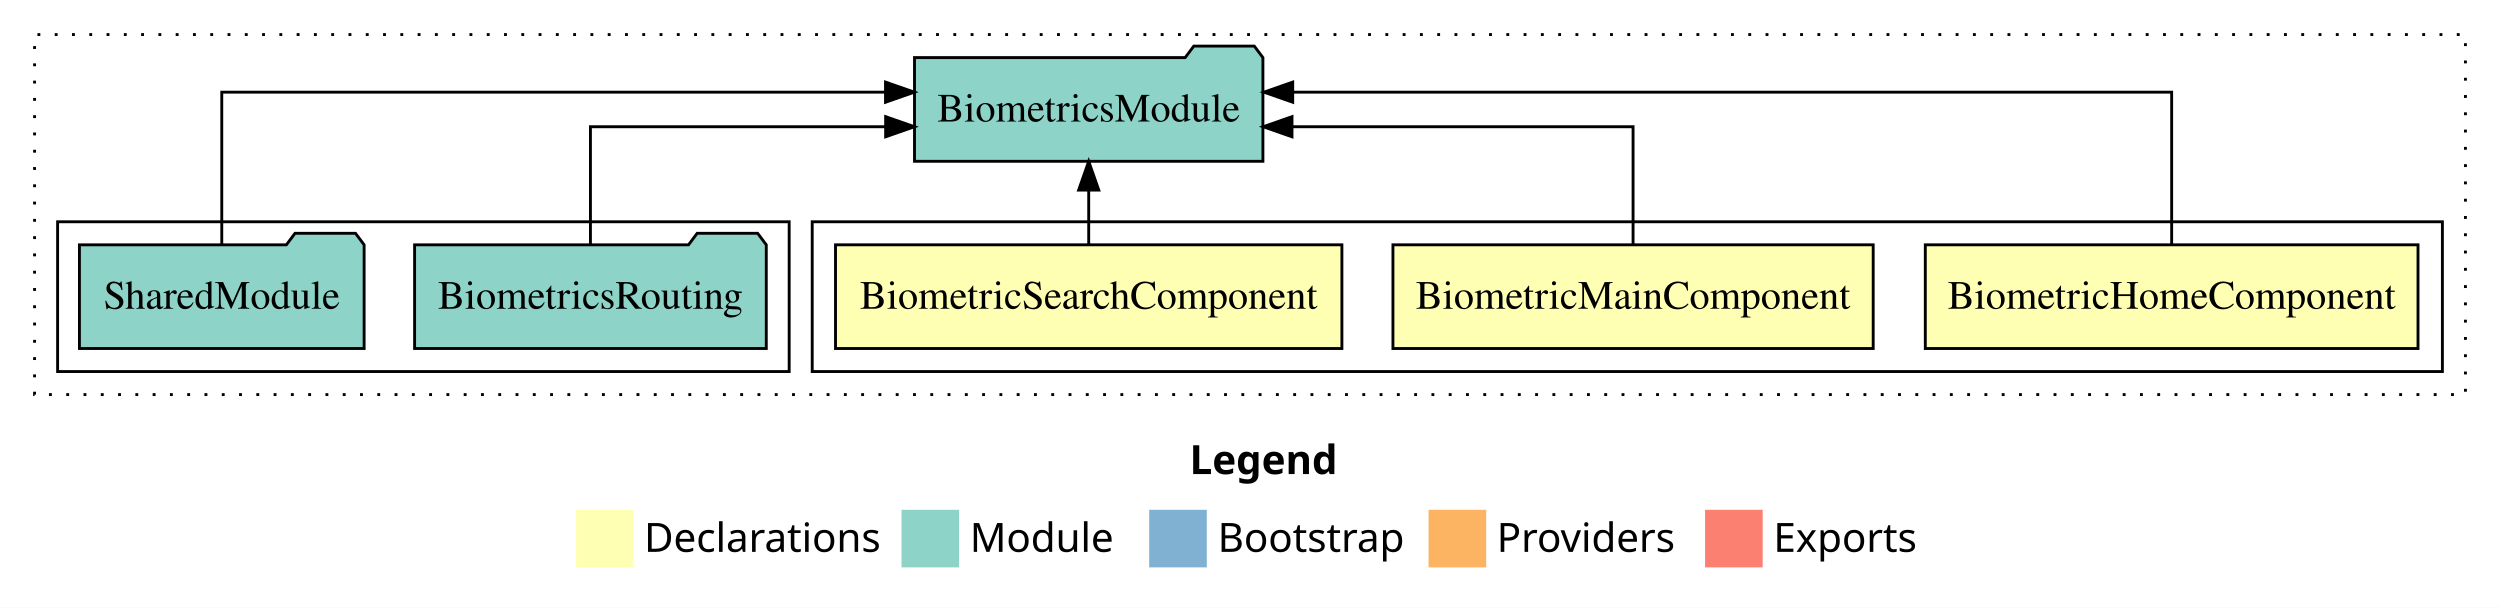
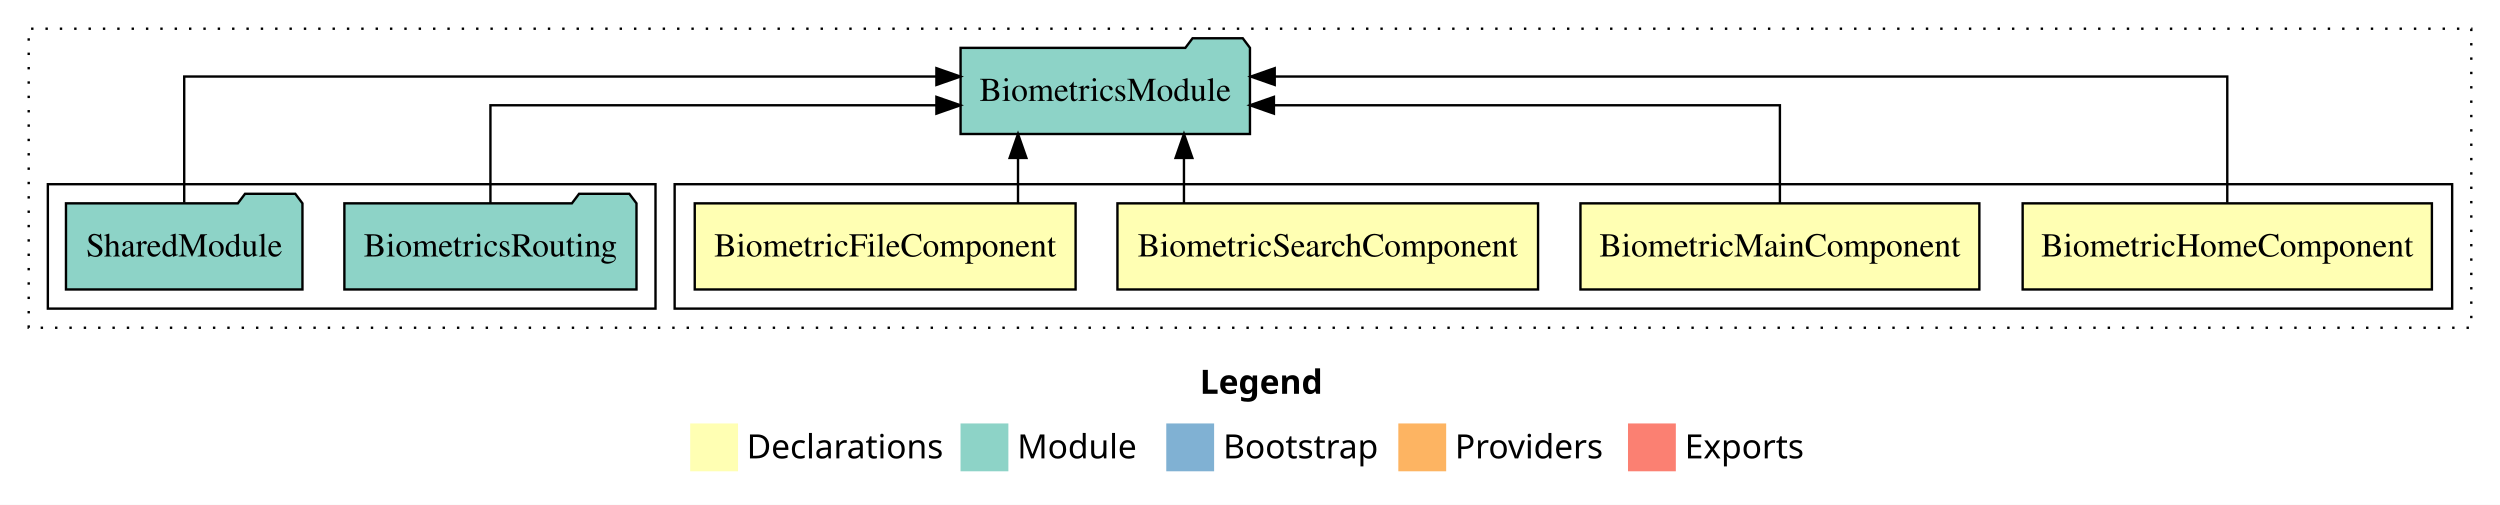
- <svg xmlns="http://www.w3.org/2000/svg" width="868pt" height="211pt" viewBox="0.00 0.00 868.00 211.00">
+ <svg xmlns="http://www.w3.org/2000/svg" width="1045pt" height="211pt" viewBox="0.00 0.00 1045.00 211.00">
  <g id="graph0" class="graph" transform="scale(1 1) rotate(0) translate(4 207)">
-     <polygon fill="#ffffff" stroke="transparent" points="-4,4 -4,-207 864,-207 864,4 -4,4" />
-     <text text-anchor="start" x="409.009" y="-42.4" font-family="sans-serif" font-weight="bold" font-size="14.00" fill="#000000">Legend</text>
-     <polygon fill="#ffffb3" stroke="transparent" points="196,-10 196,-30 216,-30 216,-10 196,-10" />
-     <text text-anchor="start" x="219.629" y="-15.4" font-family="sans-serif" font-size="14.00" fill="#000000">  Declarations</text>
-     <polygon fill="#8dd3c7" stroke="transparent" points="309,-10 309,-30 329,-30 329,-10 309,-10" />
-     <text text-anchor="start" x="332.725" y="-15.4" font-family="sans-serif" font-size="14.00" fill="#000000">  Module</text>
-     <polygon fill="#80b1d3" stroke="transparent" points="395,-10 395,-30 415,-30 415,-10 395,-10" />
-     <text text-anchor="start" x="418.781" y="-15.4" font-family="sans-serif" font-size="14.00" fill="#000000">  Bootstrap</text>
-     <polygon fill="#fdb462" stroke="transparent" points="492,-10 492,-30 512,-30 512,-10 492,-10" />
-     <text text-anchor="start" x="515.673" y="-15.4" font-family="sans-serif" font-size="14.00" fill="#000000">  Providers</text>
-     <polygon fill="#fb8072" stroke="transparent" points="588,-10 588,-30 608,-30 608,-10 588,-10" />
-     <text text-anchor="start" x="611.726" y="-15.4" font-family="sans-serif" font-size="14.00" fill="#000000">  Exports</text>
+     <polygon fill="#ffffff" stroke="transparent" points="-4,4 -4,-207 1041,-207 1041,4 -4,4" />
+     <text text-anchor="start" x="497.509" y="-42.4" font-family="sans-serif" font-weight="bold" font-size="14.00" fill="#000000">Legend</text>
+     <polygon fill="#ffffb3" stroke="transparent" points="284.5,-10 284.5,-30 304.5,-30 304.5,-10 284.5,-10" />
+     <text text-anchor="start" x="308.129" y="-15.4" font-family="sans-serif" font-size="14.00" fill="#000000">  Declarations</text>
+     <polygon fill="#8dd3c7" stroke="transparent" points="397.5,-10 397.5,-30 417.5,-30 417.5,-10 397.5,-10" />
+     <text text-anchor="start" x="421.225" y="-15.4" font-family="sans-serif" font-size="14.00" fill="#000000">  Module</text>
+     <polygon fill="#80b1d3" stroke="transparent" points="483.5,-10 483.5,-30 503.5,-30 503.5,-10 483.5,-10" />
+     <text text-anchor="start" x="507.281" y="-15.4" font-family="sans-serif" font-size="14.00" fill="#000000">  Bootstrap</text>
+     <polygon fill="#fdb462" stroke="transparent" points="580.5,-10 580.5,-30 600.5,-30 600.5,-10 580.5,-10" />
+     <text text-anchor="start" x="604.173" y="-15.4" font-family="sans-serif" font-size="14.00" fill="#000000">  Providers</text>
+     <polygon fill="#fb8072" stroke="transparent" points="676.5,-10 676.5,-30 696.5,-30 696.5,-10 676.5,-10" />
+     <text text-anchor="start" x="700.226" y="-15.4" font-family="sans-serif" font-size="14.00" fill="#000000">  Exports</text>
    <g id="clust1" class="cluster">
-       <polygon fill="none" stroke="#000000" stroke-dasharray="1,5" points="8,-70 8,-195 852,-195 852,-70 8,-70" />
+       <polygon fill="none" stroke="#000000" stroke-dasharray="1,5" points="8,-70 8,-195 1029,-195 1029,-70 8,-70" />
    </g>
    <g id="clust2" class="cluster">
-       <polygon fill="none" stroke="#000000" points="278,-78 278,-130 844,-130 844,-78 278,-78" />
+       <polygon fill="none" stroke="#000000" points="278,-78 278,-130 1021,-130 1021,-78 278,-78" />
    </g>
-     <g id="clust6" class="cluster">
+     <g id="clust7" class="cluster">
      <polygon fill="none" stroke="#000000" points="16,-78 16,-130 270,-130 270,-78 16,-78" />
    </g>
    <g id="node1" class="node">
-       <polygon fill="#ffffb3" stroke="#000000" points="835.534,-122 664.466,-122 664.466,-86 835.534,-86 835.534,-122" />
-       <text text-anchor="middle" x="750" y="-99.8" font-family="Times,serif" font-size="14.00" fill="#000000">BiometricHomeComponent</text>
+       <polygon fill="#ffffb3" stroke="#000000" points="1012.534,-122 841.466,-122 841.466,-86 1012.534,-86 1012.534,-122" />
+       <text text-anchor="middle" x="927" y="-99.8" font-family="Times,serif" font-size="14.00" fill="#000000">BiometricHomeComponent</text>
+     </g>
+     <g id="node5" class="node">
+       <polygon fill="#8dd3c7" stroke="#000000" points="518.483,-187 515.483,-191 494.483,-191 491.483,-187 397.517,-187 397.517,-151 518.483,-151 518.483,-187" />
+       <text text-anchor="middle" x="458" y="-164.8" font-family="Times,serif" font-size="14.00" fill="#000000">BiometricsModule</text>
+     </g>
+     <g id="edge1" class="edge">
+       <path fill="none" stroke="#000000" d="M927,-122.284C927,-143.321 927,-175 927,-175 927,-175 528.833,-175 528.833,-175" />
+       <polygon fill="#000000" stroke="#000000" points="528.833,-171.5 518.833,-175 528.833,-178.5 528.833,-171.5" />
+     </g>
+     <g id="node2" class="node">
+       <polygon fill="#ffffb3" stroke="#000000" points="823.371,-122 656.629,-122 656.629,-86 823.371,-86 823.371,-122" />
+       <text text-anchor="middle" x="740" y="-99.8" font-family="Times,serif" font-size="14.00" fill="#000000">BiometricMainComponent</text>
+     </g>
+     <g id="edge2" class="edge">
+       <path fill="none" stroke="#000000" d="M740,-122.022C740,-139.373 740,-163 740,-163 740,-163 528.496,-163 528.496,-163" />
+       <polygon fill="#000000" stroke="#000000" points="528.496,-159.5 518.496,-163 528.496,-166.5 528.496,-159.5" />
+     </g>
+     <g id="node3" class="node">
+       <polygon fill="#ffffb3" stroke="#000000" points="638.909,-122 463.091,-122 463.091,-86 638.909,-86 638.909,-122" />
+       <text text-anchor="middle" x="551" y="-99.8" font-family="Times,serif" font-size="14.00" fill="#000000">BiometricSearchComponent</text>
+     </g>
+     <g id="edge3" class="edge">
+       <path fill="none" stroke="#000000" d="M490.894,-122.106C490.894,-122.106 490.894,-140.991 490.894,-140.991" />
+       <polygon fill="#000000" stroke="#000000" points="487.394,-140.991 490.894,-150.991 494.394,-140.991 487.394,-140.991" />
    </g>
    <g id="node4" class="node">
-       <polygon fill="#8dd3c7" stroke="#000000" points="434.483,-187 431.483,-191 410.483,-191 407.483,-187 313.517,-187 313.517,-151 434.483,-151 434.483,-187" />
-       <text text-anchor="middle" x="374" y="-164.8" font-family="Times,serif" font-size="14.00" fill="#000000">BiometricsModule</text>
+       <polygon fill="#ffffb3" stroke="#000000" points="445.6,-122 286.4,-122 286.4,-86 445.6,-86 445.6,-122" />
+       <text text-anchor="middle" x="366" y="-99.8" font-family="Times,serif" font-size="14.00" fill="#000000">BiometricFileComponent</text>
    </g>
-     <g id="edge1" class="edge">
-       <path fill="none" stroke="#000000" d="M750,-122.284C750,-143.321 750,-175 750,-175 750,-175 444.829,-175 444.829,-175" />
-       <polygon fill="#000000" stroke="#000000" points="444.829,-171.5 434.829,-175 444.829,-178.5 444.829,-171.5" />
+     <g id="edge4" class="edge">
+       <path fill="none" stroke="#000000" d="M421.529,-122.106C421.529,-122.106 421.529,-140.991 421.529,-140.991" />
+       <polygon fill="#000000" stroke="#000000" points="418.029,-140.991 421.529,-150.991 425.029,-140.991 418.029,-140.991" />
    </g>
-     <g id="node2" class="node">
-       <polygon fill="#ffffb3" stroke="#000000" points="646.371,-122 479.629,-122 479.629,-86 646.371,-86 646.371,-122" />
-       <text text-anchor="middle" x="563" y="-99.8" font-family="Times,serif" font-size="14.00" fill="#000000">BiometricMainComponent</text>
-     </g>
-     <g id="edge2" class="edge">
-       <path fill="none" stroke="#000000" d="M563,-122.022C563,-139.373 563,-163 563,-163 563,-163 444.581,-163 444.581,-163" />
-       <polygon fill="#000000" stroke="#000000" points="444.581,-159.5 434.581,-163 444.581,-166.5 444.581,-159.5" />
-     </g>
-     <g id="node3" class="node">
-       <polygon fill="#ffffb3" stroke="#000000" points="461.909,-122 286.091,-122 286.091,-86 461.909,-86 461.909,-122" />
-       <text text-anchor="middle" x="374" y="-99.8" font-family="Times,serif" font-size="14.00" fill="#000000">BiometricSearchComponent</text>
-     </g>
-     <g id="edge3" class="edge">
-       <path fill="none" stroke="#000000" d="M374,-122.106C374,-122.106 374,-140.991 374,-140.991" />
-       <polygon fill="#000000" stroke="#000000" points="370.5,-140.991 374,-150.991 377.5,-140.991 370.5,-140.991" />
-     </g>
-     <g id="node5" class="node">
+     <g id="node6" class="node">
      <polygon fill="#8dd3c7" stroke="#000000" points="262.052,-122 259.052,-126 238.052,-126 235.052,-122 139.948,-122 139.948,-86 262.052,-86 262.052,-122" />
      <text text-anchor="middle" x="201" y="-99.8" font-family="Times,serif" font-size="14.00" fill="#000000">BiometricsRouting</text>
    </g>
-     <g id="edge4" class="edge">
-       <path fill="none" stroke="#000000" d="M201,-122.022C201,-139.373 201,-163 201,-163 201,-163 303.493,-163 303.493,-163" />
-       <polygon fill="#000000" stroke="#000000" points="303.493,-166.5 313.493,-163 303.493,-159.5 303.493,-166.5" />
+     <g id="edge5" class="edge">
+       <path fill="none" stroke="#000000" d="M201,-122.022C201,-139.373 201,-163 201,-163 201,-163 387.42,-163 387.42,-163" />
+       <polygon fill="#000000" stroke="#000000" points="387.42,-166.5 397.42,-163 387.42,-159.5 387.42,-166.5" />
    </g>
-     <g id="node6" class="node">
+     <g id="node7" class="node">
      <polygon fill="#8dd3c7" stroke="#000000" points="122.423,-122 119.423,-126 98.423,-126 95.423,-122 23.577,-122 23.577,-86 122.423,-86 122.423,-122" />
      <text text-anchor="middle" x="73" y="-99.8" font-family="Times,serif" font-size="14.00" fill="#000000">SharedModule</text>
    </g>
-     <g id="edge5" class="edge">
-       <path fill="none" stroke="#000000" d="M73,-122.284C73,-143.321 73,-175 73,-175 73,-175 303.45,-175 303.45,-175" />
-       <polygon fill="#000000" stroke="#000000" points="303.45,-178.5 313.45,-175 303.45,-171.5 303.45,-178.5" />
+     <g id="edge6" class="edge">
+       <path fill="none" stroke="#000000" d="M73,-122.284C73,-143.321 73,-175 73,-175 73,-175 387.42,-175 387.42,-175" />
+       <polygon fill="#000000" stroke="#000000" points="387.42,-178.5 397.42,-175 387.42,-171.5 387.42,-178.5" />
    </g>
  </g>
</svg>
